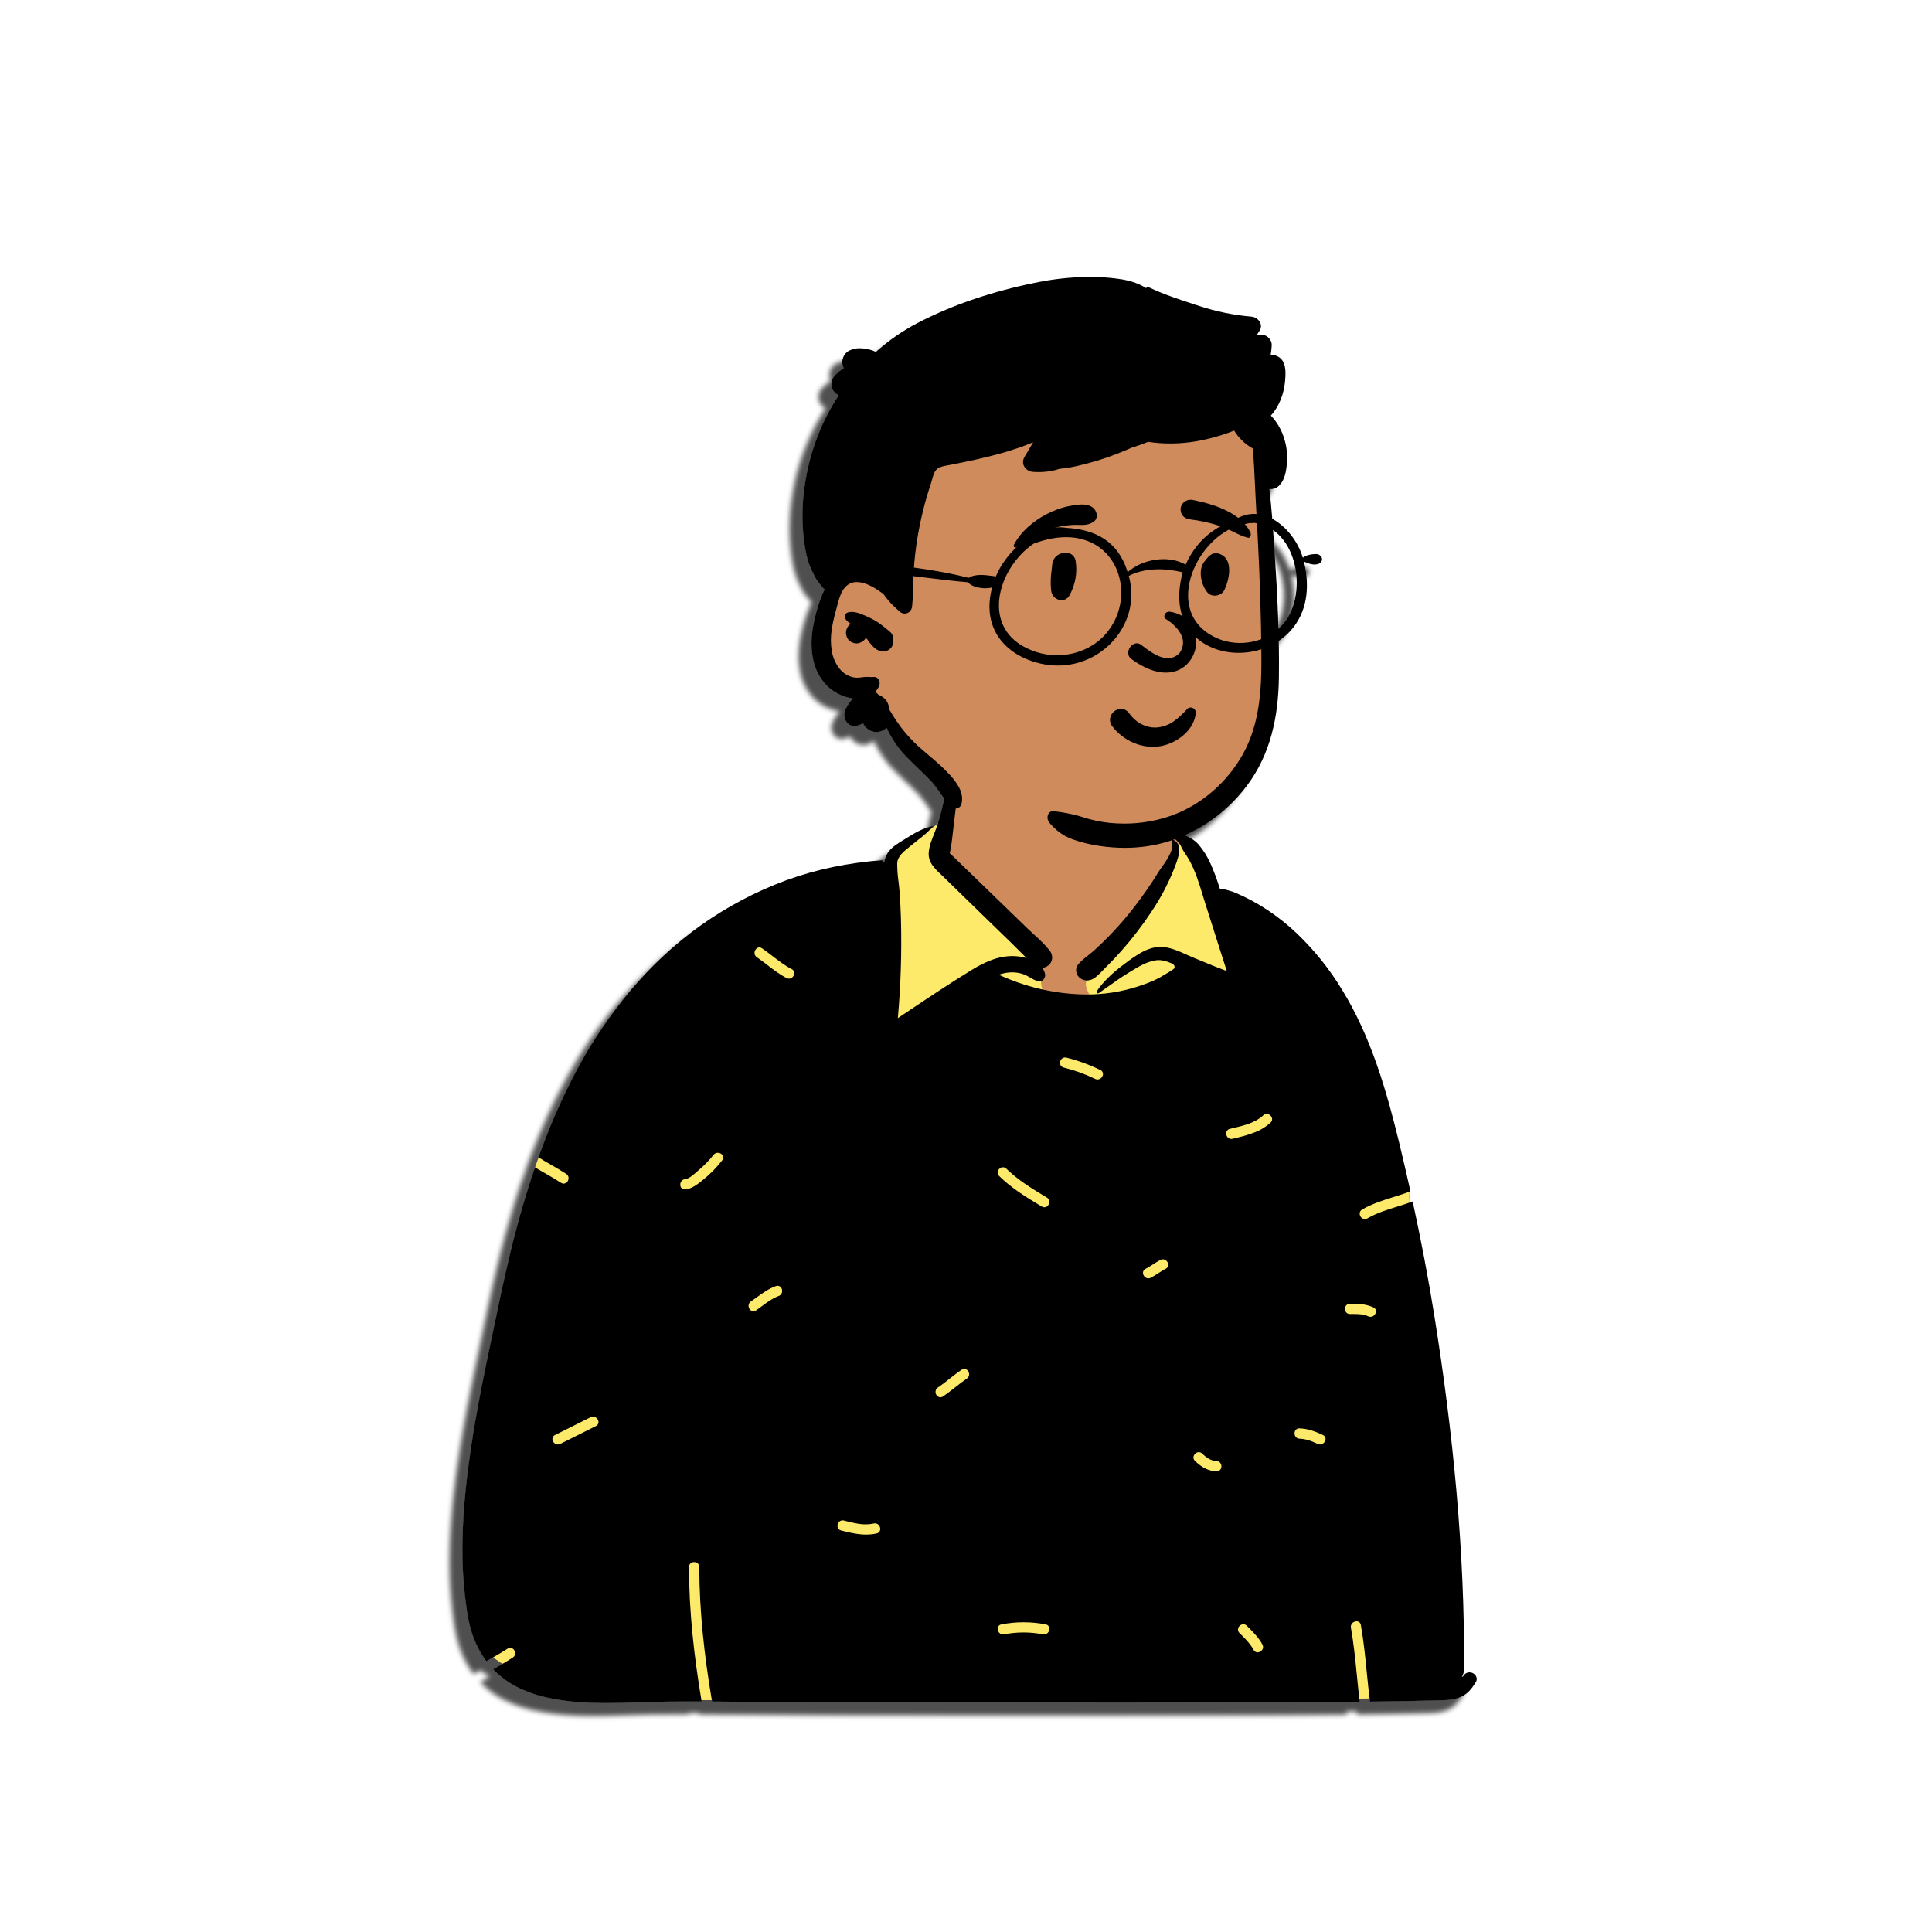
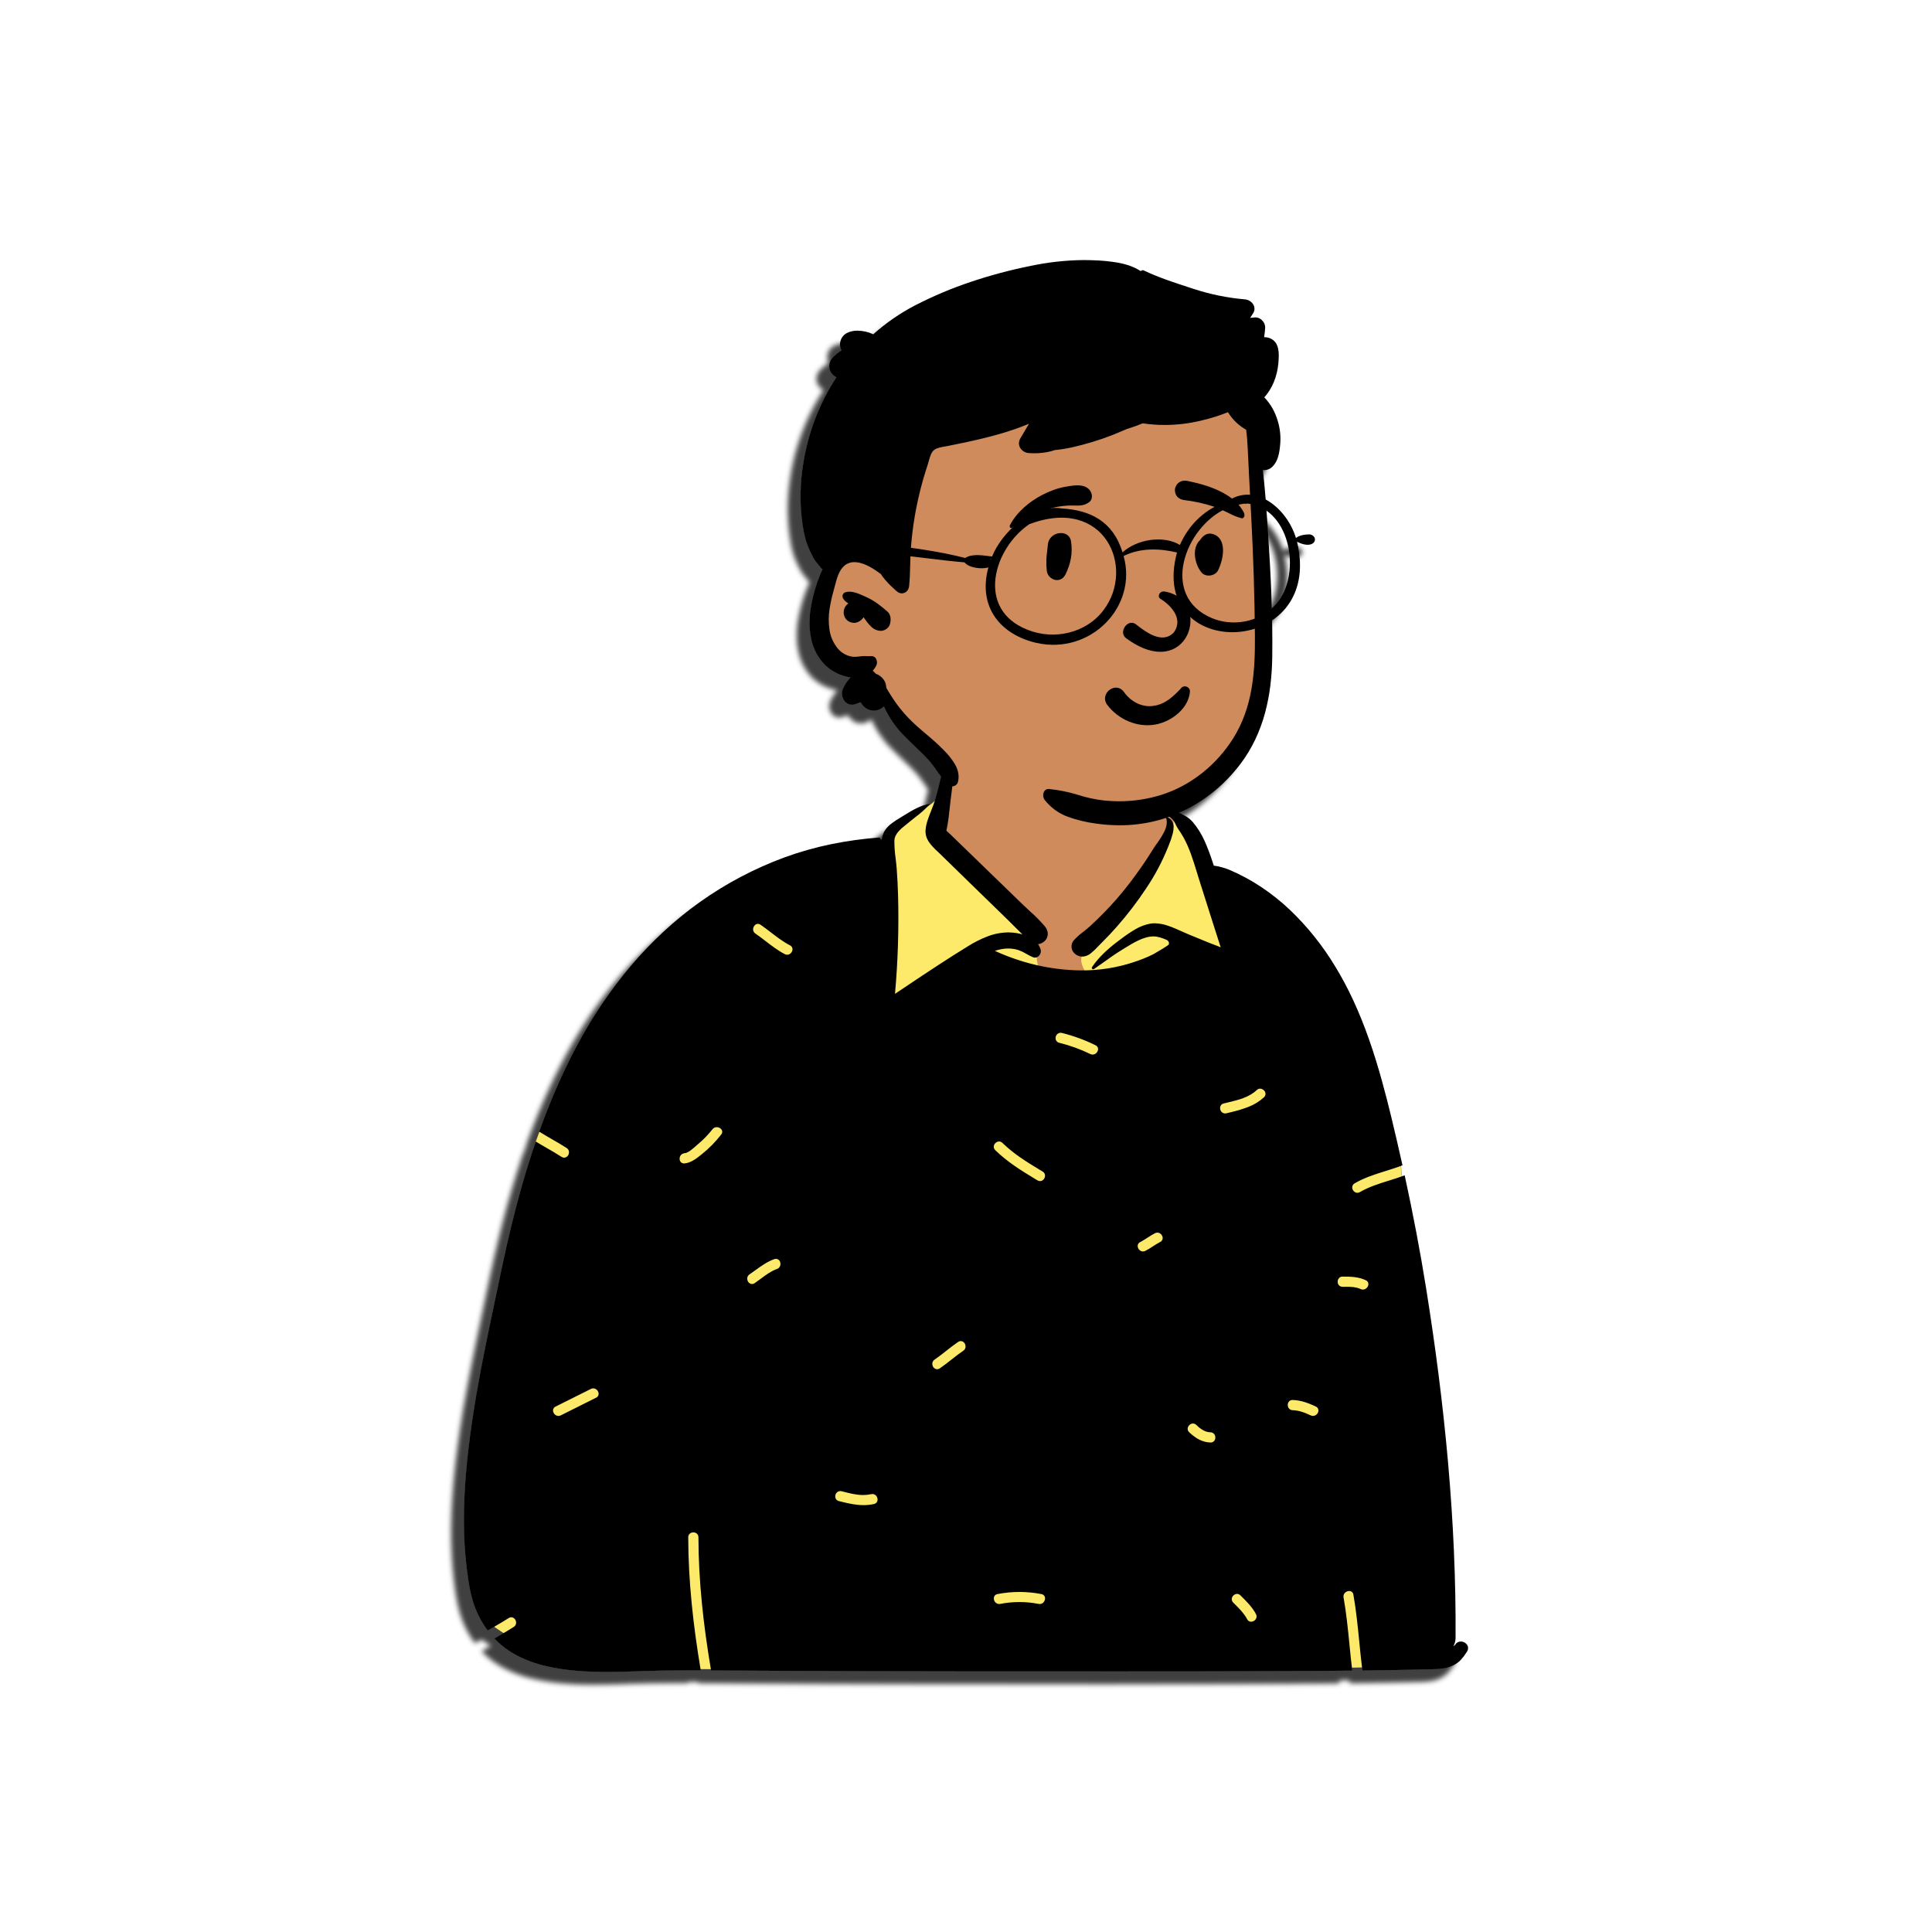
- <svg xmlns="http://www.w3.org/2000/svg" viewBox="-350 -150 1500 1500" style="width: 390px; height: 390px; justify-content: center; align-self: center; transform: scale(1, 1);">
+ <svg xmlns="http://www.w3.org/2000/svg" viewBox="0 0 500 500">
  <defs>
    <filter id="shadow2">
-       <feDropShadow flood-color="#505050" dx="10" dy="-10" />
-       <feDropShadow flood-color="#505050" dx="-10" dy="-10" />
-       <feDropShadow flood-color="#505050" dx="10" dy="10" />
-       <feDropShadow flood-color="#505050" dx="-10" dy="10" />
+       <feDropShadow flood-color="#404040" dx="10" dy="-10" />
+       <feDropShadow flood-color="#404040" dx="-10" dy="-10" />
+       <feDropShadow flood-color="#404040" dx="10" dy="10" />
+       <feDropShadow flood-color="#404040" dx="-10" dy="10" />
    </filter>
  </defs>
-   <g transform="rotate(360 402.7609 579.1545)" style="filter:url(#shadow2);">
+   <g transform="matrix(.33 0 0 0.33 117.0889 45.85062)" style="filter:url(#shadow2);">
    <g id="body_Polo_and_Sweater" data-name="body/Polo and Sweater" transform="translate(0 459)">
      <path id="_Skin" data-name="✋ Skin" d="M83.452,762.934c61.232,1.714,119.074,3.6,180.188,0,97.8-6.049,384.795,4.855,447.879,0,4.761-.366,21.133,4.855,21.474,0,2.773-33.807,4.571-375.844-3.668-399.379S680.419,226.887,628.6,174.133c-14.449-14.252-36.437-19.773-48.583-36.242-10.473-17.96-9.659-28.5-20-37.949-4.488-4.1-15.072-5.763-22.937-11.454-7.908-7.859-.421-25.159-3.667-36.1C526.722,25.058,502.075,7.527,475.136,3.4c-37.442-8.959-76.97-.488-94.9,28.922-6.676,10.948-3.123,24.254-11.334,41.8.586,13.257-14.891,16.46-24.142,21.713L326.384,114.4c-56.6,31.846-123.183,49.043-172.776,91.829C111.444,249,69.506,298.435,50.8,356.305c-3.873,15.769-5.137,32.067-6.742,48.18-4.582,47.088-17.341,92.791-28.321,138.658C3.215,600.932-8.456,662.278,8.418,720.614,13.283,732.961,72.377,762.357,83.452,762.934Z" transform="translate(13.323 -54)" fill="#d08b5b" />
      <path id="Path" d="M368.966,0l4.782.512V37.329l62.531,65.048,11.428,13.063q-10.218,36.437,20.579,36.437c30.8,0,6.988-8.949,12.779-21.061l.244-.5q6.3-12.439,43.1-52.764l28.143-47.043v-8.59l.953.39a22.79,22.79,0,0,1,6.508,3.659c10.342,9.449,9.529,19.99,20,37.949,12.146,16.47,34.134,21.991,48.583,36.243,51.819,52.754,92.487,165.888,100.726,189.422s6.441,365.572,3.668,399.379c-.341,4.855-16.714-.366-21.474,0-63.085,4.855-350.083-6.049-447.879,0-61.114,3.6-118.956,1.714-180.188,0-11.075-.577-70.169-29.974-75.034-42.321-16.874-58.336-5.2-119.681,7.317-177.47l1.085-4.511c10.541-43.6,22.395-87.1,27-131.832l.232-2.315c1.6-16.113,2.869-32.411,6.742-48.18,18.708-57.87,60.646-107.308,102.81-150.081C202.7,89.9,268.454,72.619,324.683,41.377l1.7-.951,18.372-18.567.562-.313c9.3-5.072,24.154-8.408,23.58-21.4L368.966,0Z" transform="translate(13 19.992)" fill="#fdea6b" />
      <path id="_Ink" data-name="🖍 Ink" d="M112.257,731.246c-8.37,0-15.8-.268-22.707-.821a166.2,166.2,0,0,1-24.691-3.658,97.6,97.6,0,0,1-23.408-8.5,67.813,67.813,0,0,1-17.586-13.291c1.195-.7,2.414-1.4,3.594-2.073l.065-.037c3.84-2.2,7.81-4.484,11.581-6.951a3.966,3.966,0,0,0,1.658-2.115,4.136,4.136,0,0,0-.007-2.437,3.988,3.988,0,0,0-3.62-3.02,3.76,3.76,0,0,0-2.069.666c-3.756,2.458-7.71,4.728-11.533,6.923-1.609.924-3.271,1.878-4.9,2.834A74.179,74.179,0,0,1,8.92,681.215c-3.852-9.883-5.382-20.512-6.73-31.441A304.558,304.558,0,0,1,0,612.056c0-23.3,2.123-48.431,6.681-79.1,3.912-26.368,9.191-52.588,13.838-74.759l.711-3.381c1-4.766,2.013-9.615,2.99-14.3l.019-.089c4.016-19.272,8.168-39.2,12.891-58.646,5.873-24.183,12.156-45.942,19.208-66.52,2.857,1.766,5.819,3.466,8.684,5.11,3.818,2.19,7.767,4.456,11.516,6.909a3.756,3.756,0,0,0,2.068.666,3.991,3.991,0,0,0,3.623-3.022,4.132,4.132,0,0,0,.007-2.436,3.916,3.916,0,0,0-1.659-2.115c-3.757-2.459-7.712-4.731-11.537-6.929l-.005,0c-3.3-1.9-6.716-3.859-9.988-5.932,4.3-12,8.909-23.656,13.713-34.635,5.084-11.618,10.558-22.89,16.271-33.5a358.411,358.411,0,0,1,41.641-61.574,310.423,310.423,0,0,1,25.6-26.864,283.329,283.329,0,0,1,60.846-43.215,281.051,281.051,0,0,1,34.289-15.278,256.758,256.758,0,0,1,36.538-10.357,303.759,303.759,0,0,1,37.61-5.242c.029,0,.058,0,.086,0a.924.924,0,0,1,.684.292,1.3,1.3,0,0,1,.332.945l-.01.115,1,.161a17.558,17.558,0,0,1,2.579-7.17c2.816-4.334,7.85-7.383,12.291-10.072.789-.478,1.534-.929,2.268-1.387l1.185-.738c5.884-3.647,12.21-7.317,19.146-8.612a.308.308,0,0,1,.052,0,.24.24,0,0,1,.222.135.249.249,0,0,1-.045.269,82.45,82.45,0,0,1-11.4,10.178c-1.436,1.13-2.919,2.3-4.342,3.475l-1.229,1.025c-.525.432-1.062.861-1.631,1.316-4.219,3.37-9,7.19-9.146,12.566a98.751,98.751,0,0,0,1,14.051v.01c.3,2.555.619,5.2.808,7.75.537,7.236.9,14.446,1.089,21.429a668.278,668.278,0,0,1-2.409,76.861l10.039-6.721c15.9-10.645,31.486-21,47.3-30.68a88.4,88.4,0,0,1,15.005-7.562,46.22,46.22,0,0,1,16.389-3.214c.257,0,.514,0,.765.008a41.507,41.507,0,0,1,10.441,1.53c-2.177-2.062-4.329-4.228-6.41-6.323-1.542-1.552-3.137-3.157-4.72-4.7l-.089-.087c-5.963-5.807-12.129-11.811-18.24-17.753l-17.618-17.16L373.33,89.6c-.621-.606-1.265-1.218-1.888-1.809l-.021-.02a45.57,45.57,0,0,1-6.726-7.371,16.171,16.171,0,0,1-2.09-4.334,14.047,14.047,0,0,1-.554-5.1c.352-5.011,2.362-10.041,4.305-14.905.648-1.623,1.317-3.3,1.9-4.925.311-.879.609-1.781.91-2.759,2.306-7.664,4.153-15.591,5.939-23.257,1.854-7.957,3.771-16.186,6.2-24.114A1.307,1.307,0,0,1,382.578,0a1.516,1.516,0,0,1,1.494,1.376,131.186,131.186,0,0,1,.151,22.947c-.547,7.784-1.53,15.455-2.481,22.873-.292,2.3-.548,4.648-.8,6.924-.54,4.958-1.1,10.081-2.055,14.955-.168.709-.34,1.48-.51,2.291a7.549,7.549,0,0,0,1.691,1.7c.3.244.575.474.78.674l2.822,2.745,5.657,5.477c6.018,5.827,12.137,11.755,18.055,17.488l.1.1q7.526,7.291,15.052,14.581l16.249,15.75c1.67,1.618,3.432,3.239,5.137,4.806a115.8,115.8,0,0,1,11.654,11.785,9.821,9.821,0,0,1,2.293,5.3,7.863,7.863,0,0,1-1.653,5.476,8.917,8.917,0,0,1-5.96,3.25,13.768,13.768,0,0,1,2.08,4.342,4.985,4.985,0,0,1-.946,4.3,4.516,4.516,0,0,1-3.548,1.918,3.954,3.954,0,0,1-1.435-.275,38.828,38.828,0,0,1-5.263-2.658,33.14,33.14,0,0,0-6.138-2.962,26.439,26.439,0,0,0-8.193-1.271,28.291,28.291,0,0,0-4.677.391,38.855,38.855,0,0,0-5.749,1.442,169.3,169.3,0,0,0,31.094,10.8,163.9,163.9,0,0,0,32.646,4.46c1.573.053,3.156.08,4.7.08,2.948,0,5.894-.1,8.756-.288a125.743,125.743,0,0,0,22.33-3.47,136.1,136.1,0,0,0,17.022-5.471,86.789,86.789,0,0,0,8.01-3.619l.228-.135c.087-.054.4-.235.868-.508l.034-.02c2.617-1.519,10.579-6.141,10.74-6.927a2.669,2.669,0,0,0-.165-2.055,3.53,3.53,0,0,0-1.334-1.362c-3.277-1.4-6.787-2.77-10.5-2.795h-.1c-7.607,0-15.848,5.088-22.47,9.176-.718.443-1.393.86-2.058,1.265-5.069,3.086-9.948,6.574-14.667,9.948l-.019.014c-2.418,1.729-4.918,3.516-7.415,5.229a.939.939,0,0,1-.54.17,1.225,1.225,0,0,1-1.031-.662,1,1,0,0,1,.031-1.05,69.98,69.98,0,0,1,9.131-10.764,112.629,112.629,0,0,1,10.765-9.169l3.009-2.255a106.861,106.861,0,0,1,11.024-7.442,35.356,35.356,0,0,1,12.132-4.539,21.687,21.687,0,0,1,3.147-.225,33.556,33.556,0,0,1,10.714,2.019c3.546,1.2,7.023,2.771,10.387,4.291l.01,0c1.971.89,3.832,1.732,5.662,2.48l16.1,6.59c1.11.452,2.282.889,3.415,1.31l.005,0c1.813.675,3.689,1.372,5.46,2.188l-6.747-21.109c-3.011-9.432-6.562-20.571-10.062-31.68l-.646-2.07c-.4-1.3-.806-2.627-1.2-3.912l-.013-.042c-2.865-9.4-5.827-19.128-10.674-27.726-1.177-2.1-2.528-4.113-3.834-6.064l-.1-.145-.389-.582a22.624,22.624,0,0,1-1.557-2.866,14.96,14.96,0,0,0-2.523-4.055c-3.266-3.46-8.065-6.1-14.671-8.059a1.026,1.026,0,0,1-.8-1.1,1.236,1.236,0,0,1,1.1-1.108,24.944,24.944,0,0,1,2.6-.136,30.12,30.12,0,0,1,12.879,3.115l2.035.971.545.257c4.492,2.121,8.735,4.125,12.038,7.9a61.446,61.446,0,0,1,9.362,14.906,163.33,163.33,0,0,1,6.289,16.539l1,3a1.449,1.449,0,0,1,.428-.049,34.526,34.526,0,0,1,6.289,1.35,40.007,40.007,0,0,1,5.382,1.829,153.284,153.284,0,0,1,25.216,13.611,170.811,170.811,0,0,1,22.22,17.716,214.848,214.848,0,0,1,35.756,44.684c10.125,16.581,18.785,35.293,26.475,57.2,7.614,21.692,13.295,43.854,17.393,60.737,2.966,12.218,5.918,24.944,8.775,37.825-4.347,1.673-8.862,3.091-13.228,4.462-8.17,2.566-16.614,5.218-24.238,9.632a3.637,3.637,0,0,0-1.794,4.277,4.194,4.194,0,0,0,3.838,3.2,3.958,3.958,0,0,0,1.993-.569c7.187-4.161,15.166-6.643,22.883-9.044,4.052-1.26,8.24-2.563,12.273-4.1,6.6,30.374,12.232,60.059,16.748,88.232,3.725,23.211,7.035,46.177,9.839,68.261,2.957,23.29,5.452,46.388,7.415,68.654,2.057,23.332,3.6,46.509,4.578,68.886,1.022,23.332,1.469,46.532,1.327,68.958a13.164,13.164,0,0,1-1.72,6.25,3.463,3.463,0,0,0,1.451-1.158,5.083,5.083,0,0,1,4.381-2.488,5.989,5.989,0,0,1,5.143,2.975,4.657,4.657,0,0,1-.294,4.913l-.542.843a36.777,36.777,0,0,1-4.347,5.7,20.96,20.96,0,0,1-5.93,4.3,26.6,26.6,0,0,1-7.664,2.358,60.894,60.894,0,0,1-8.046.632c-16.763.442-34.918.779-55.5,1.032-.963-7.51-1.721-15.172-2.454-22.582v-.006c-1.2-12.126-2.441-24.664-4.612-36.879a3.245,3.245,0,0,0-3.346-2.89,4.686,4.686,0,0,0-3.5,1.637,4,4,0,0,0-.865,3.381c2.171,12.217,3.413,24.759,4.615,36.888v.006c.668,6.739,1.358,13.708,2.2,20.542-31.541.339-63.613.412-94.63.483-7.446.017-15.885.036-24.072.059-19.087.056-39.2.082-63.3.082-19.992,0-40.3-.018-59.942-.036h-.152c-12.244-.011-24.9-.023-37.356-.03l-22.964-.007c-62.153,0-124.631-.205-185.7-.61l-14.721-.1c-3.165-18.656-5.5-35.665-7.126-52-1.842-18.445-2.754-35.591-2.79-52.418a3.692,3.692,0,0,0-1.257-2.9,4.217,4.217,0,0,0-2.754-.967,4.16,4.16,0,0,0-2.943,1.148,3.732,3.732,0,0,0-1.046,2.716c.035,16.815.938,33.95,2.761,52.385,1.616,16.351,3.925,33.356,7.057,51.988-3.266-.014-6.281-.022-9.219-.022-13.5,0-24.545.169-34.743.531l-7.459.266C127.745,731.016,119.973,731.246,112.257,731.246Zm494.078-61.224a4.36,4.36,0,0,0-3.871,2.717,3.642,3.642,0,0,0,.88,4.117l1.928,1.92c3.294,3.286,6.434,6.561,8.641,10.495l.327.6a3.455,3.455,0,0,0,3.124,2,4.521,4.521,0,0,0,3.724-2.157,3.82,3.82,0,0,0,.059-3.881c-2.793-5.3-7.143-9.639-11.351-13.839L609,671.2A3.741,3.741,0,0,0,606.335,670.022Zm-170.658-1.513a90.672,90.672,0,0,0-17.192,1.661,3.482,3.482,0,0,0-2.313,1.418,3.583,3.583,0,0,0-.552,2.377,4.28,4.28,0,0,0,4.139,4,4.566,4.566,0,0,0,.854-.083,78.8,78.8,0,0,1,30.128,0,4.559,4.559,0,0,0,.852.083,3.918,3.918,0,0,0,2.894-1.255,4.711,4.711,0,0,0,1.249-2.75,3.576,3.576,0,0,0-.552-2.374,3.487,3.487,0,0,0-2.314-1.417A90.672,90.672,0,0,0,435.677,668.509ZM295.12,589.391a4.023,4.023,0,0,0-3.862,3.7,3.937,3.937,0,0,0,.493,2.522,3.678,3.678,0,0,0,2.321,1.628l2.459.617c6.225,1.538,11.469,2.563,16.831,2.563a37.484,37.484,0,0,0,8.18-.875,3.576,3.576,0,0,0,2.319-1.521,3.783,3.783,0,0,0,.525-2.45,4.64,4.64,0,0,0-1.225-2.657,3.767,3.767,0,0,0-2.779-1.2,4.409,4.409,0,0,0-.77.07l-.2.04a28.729,28.729,0,0,1-6.27.668c-5.289,0-10.334-1.286-15.674-2.648l-1.272-.324a4.392,4.392,0,0,0-1.077-.139Zm276.655-52.973a4.05,4.05,0,0,0-2.358.793,4.546,4.546,0,0,0-1.556,1.951,3.581,3.581,0,0,0,.924,4.061c5.43,5.28,10.877,7.924,16.653,8.084l.137,0a3.555,3.555,0,0,0,2.737-1.146,4.07,4.07,0,0,0,.983-2.573,4.374,4.374,0,0,0-.852-2.814,3.73,3.73,0,0,0-2.779-1.458l-.227-.012a12.5,12.5,0,0,1-6.009-1.8,25.563,25.563,0,0,1-4.986-3.939A3.8,3.8,0,0,0,571.775,536.418ZM101.448,508.832h0a4.159,4.159,0,0,0-1.868.462L71.932,523.118a3.371,3.371,0,0,0-1.924,3.959,4.406,4.406,0,0,0,4.092,3.411,4.159,4.159,0,0,0,1.87-.462L103.617,516.2a3.37,3.37,0,0,0,1.925-3.957,4.407,4.407,0,0,0-4.093-3.412Zm548.364,9.131a3.546,3.546,0,0,0-2.772,1.185,4.1,4.1,0,0,0-.951,2.641,4.329,4.329,0,0,0,.944,2.818,3.787,3.787,0,0,0,2.917,1.357c4.1.114,8.714,1.443,14.108,4.061a4.193,4.193,0,0,0,1.84.442,4.438,4.438,0,0,0,4.146-3.452,3.322,3.322,0,0,0-1.948-3.9,60.4,60.4,0,0,0-8.815-3.536,35.225,35.225,0,0,0-9.331-1.617Zm-260.148-46.23h0a3.69,3.69,0,0,0-2.085.7c-3.185,2.164-6.255,4.581-9.224,6.918-2.47,1.944-5.024,3.955-7.63,5.809l-1.578,1.1a4.019,4.019,0,0,0-1.636,2.167,4.243,4.243,0,0,0,.035,2.472,3.948,3.948,0,0,0,3.554,2.965,3.693,3.693,0,0,0,2.085-.7c3.179-2.16,6.246-4.575,9.212-6.91l.005,0c2.967-2.335,6.034-4.75,9.214-6.91a4.017,4.017,0,0,0,1.636-2.167,4.243,4.243,0,0,0-.035-2.472,3.948,3.948,0,0,0-3.553-2.966Zm302.631-42.551c3.3,0,7.111.121,10.477,1.568l.454.2a4.228,4.228,0,0,0,1.81.421,4.162,4.162,0,0,0,2.729-1.066,4.61,4.61,0,0,0,1.468-2.429,3.27,3.27,0,0,0-1.969-3.833c-5.6-2.635-11.288-2.847-18.147-2.851a3.685,3.685,0,0,0-2.9,1.25,4.206,4.206,0,0,0-.966,2.75,3.776,3.776,0,0,0,3.864,4l.976,0,.607,0h.034C691.245,429.185,691.773,429.182,692.295,429.182ZM244.758,407.26a4.076,4.076,0,0,0-1.376.255c-5.545,1.992-10.054,5.249-14.828,8.7l-.007,0c-1.478,1.068-3.007,2.171-4.551,3.22a4.019,4.019,0,0,0-1.637,2.167,4.242,4.242,0,0,0,.035,2.471,3.949,3.949,0,0,0,3.555,2.966,3.694,3.694,0,0,0,2.085-.7c1.588-1.079,3.172-2.261,4.7-3.405,3.773-2.818,7.675-5.731,12.1-7.461l.672-.252a3.993,3.993,0,0,0,2.286-1.975,4.479,4.479,0,0,0,.374-2.754A3.6,3.6,0,0,0,244.758,407.26ZM543.843,386.7a4.122,4.122,0,0,0-1.9.482c-2,1.027-3.909,2.262-5.759,3.455-1.516.978-3.081,1.988-4.683,2.879l-1.079.578a3.42,3.42,0,0,0-1.9,4.019,4.6,4.6,0,0,0,1.437,2.352,3.926,3.926,0,0,0,2.608,1.019,4.124,4.124,0,0,0,1.9-.482c1.994-1.027,3.9-2.26,5.752-3.453,1.517-.979,3.084-1.991,4.689-2.883l1.079-.577a3.421,3.421,0,0,0,1.9-4.021,4.6,4.6,0,0,0-1.437-2.352A3.925,3.925,0,0,0,543.843,386.7ZM419.711,315.229a4.373,4.373,0,0,0-3.9,2.737,3.6,3.6,0,0,0,.913,4.076c9.2,9,19.946,15.764,31.069,22.465l2,1.2a3.9,3.9,0,0,0,2.016.6,3.613,3.613,0,0,0,2.393-.937,4.59,4.59,0,0,0,1.385-2.212,3.9,3.9,0,0,0-.053-2.358,3.8,3.8,0,0,0-1.7-2l-2.93-1.762c-4.689-2.828-9.679-5.9-14.4-9.176A110.173,110.173,0,0,1,423.2,317.18l-.824-.795A3.783,3.783,0,0,0,419.711,315.229ZM198.289,304h0a4.182,4.182,0,0,0-3.266,1.536l-.111.139a78.975,78.975,0,0,1-11.066,11.451l-.752.645c-.371.316-.809.7-1.232,1.08-2.535,2.253-6.008,5.337-8.84,5.579a4.2,4.2,0,0,0-3.832,4.537,3.382,3.382,0,0,0,3.433,3.48c.13,0,.264-.006.4-.017,5.064-.431,9.434-3.921,13.29-7l.266-.212a90.6,90.6,0,0,0,15.242-15.5,3.133,3.133,0,0,0,.489-3.411,4.545,4.545,0,0,0-4.019-2.3Zm426.153-30.2h0a3.826,3.826,0,0,0-2.533,1l-.132.12c-6.15,5.777-14.6,7.791-22.771,9.738-1.022.243-2.078.495-3.113.751a3.658,3.658,0,0,0-2.32,1.611,3.918,3.918,0,0,0-.5,2.512,4.039,4.039,0,0,0,3.885,3.726,4.426,4.426,0,0,0,1.061-.134l4.074-1.005a97.787,97.787,0,0,0,13.46-4.15,38.187,38.187,0,0,0,11.878-7.393,3.508,3.508,0,0,0,.975-3.993,4.458,4.458,0,0,0-3.965-2.778Zm-156.526-43.83a4.02,4.02,0,0,0-3.859,3.7,3.941,3.941,0,0,0,.492,2.524,3.682,3.682,0,0,0,2.322,1.631,123.523,123.523,0,0,1,24.386,8.814,4.179,4.179,0,0,0,1.852.45,4.426,4.426,0,0,0,4.125-3.434,3.344,3.344,0,0,0-1.938-3.924,133.033,133.033,0,0,0-26.3-9.619,4.4,4.4,0,0,0-1.081-.141ZM230.553,144.562h0a3.343,3.343,0,0,0-2.207.868,4.59,4.59,0,0,0-1.338,2.088,4.255,4.255,0,0,0-.039,2.476,4.031,4.031,0,0,0,1.634,2.176c2.8,1.913,5.521,4.005,8.153,6.028,4.67,3.59,9.5,7.3,14.887,10.1a4.105,4.105,0,0,0,1.9.488,3.907,3.907,0,0,0,2.566-.988,4.613,4.613,0,0,0,1.446-2.295,3.421,3.421,0,0,0-1.717-4.027l-.159-.086c-5.384-2.8-10.214-6.509-14.884-10.1-2.635-2.025-5.357-4.117-8.156-6.029a3.68,3.68,0,0,0-2.087-.7Zm254.512,25.691h0a7.692,7.692,0,0,1-.933-.057,9.265,9.265,0,0,1-4.508-1.791,7.984,7.984,0,0,1-2.669-3.53,7.528,7.528,0,0,1,1.728-7.839,57.174,57.174,0,0,1,7.176-6.342c1.589-1.255,3.23-2.552,4.7-3.889,3.638-3.29,7.322-6.83,10.949-10.52a252.736,252.736,0,0,0,20.431-23.49c6.738-8.835,12.363-16.914,17.2-24.7l1.051-1.709c.863-1.42,1.97-2.986,3.142-4.645a64.389,64.389,0,0,0,6.138-9.912c1.82-3.987,2.228-7.377,1.249-10.363a.488.488,0,0,1,.08-.441.514.514,0,0,1,.408-.224.427.427,0,0,1,.142.025,7.442,7.442,0,0,1,4.437,3.961c.978,2.2,1.026,5.106.145,8.88a66.125,66.125,0,0,1-3.077,9.08l-.089.224-.506,1.286a173.553,173.553,0,0,1-17.139,32.36,272.964,272.964,0,0,1-23.09,30.19c-3.6,4.081-7.4,8.124-11.3,12.017l-1.468,1.453c-.656.645-1.337,1.364-2.059,2.126a46.555,46.555,0,0,1-5.572,5.262A11.012,11.012,0,0,1,485.066,170.253Z" transform="translate(9 -17.978)" />
    </g>
    <g transform="translate(225 0)">
      <g>
        <g>
          <path id="_Skin" data-name="✋ Skin" d="M340.529,155c-2.153-18.915.633-58.451.82-60.853,1.18-15.185-5.935-75.148-19.385-69.623C299.4,6.666,269.351,2.722,241.251.838,182.883-3.076,120.791,5.909,75.72,45.189c-22.289,20.4-43.988,50.068-42.244,80.96C13.226,155.431-15.324,195.6,9.908,229.831c8.577,10.937,22.208,15.01,32.982,23.293,21.672,17.48,35.268,42.566,57.145,59.942,57.96,52.083,156.377,62.963,213.323,3.723,44.035-42.9,36.915-107.09,29.169-161.786C337.321,118.23,344.728,191.9,340.529,155Z" transform="translate(65.001 149)" fill="#d08b5b" />
          <path id="_Ink" data-name="🖍 Ink" d="M250.311,443.271a134.042,134.042,0,0,1-19.031-1.4,105.442,105.442,0,0,1-21.491-5.2,40.754,40.754,0,0,1-10.072-5.32,45.226,45.226,0,0,1-8.2-7.871,6.294,6.294,0,0,1-.675-6.317,3.866,3.866,0,0,1,3.632-2.362,5.178,5.178,0,0,1,.623.039,118.17,118.17,0,0,1,21.024,4.124l1,.317a104.128,104.128,0,0,0,21.541,4.62c3.694.358,7.44.539,11.135.539a110.436,110.436,0,0,0,33.375-5.089,96.9,96.9,0,0,0,16.843-7.179,103.553,103.553,0,0,0,15.255-10.132,108.268,108.268,0,0,0,24.252-27.3c7.019-11.267,11.672-24.011,14.225-38.96,2.453-14.362,2.683-29.15,2.584-41.72-.228-29.893-1.2-61.166-2.89-92.951l-.28-5.159c-.715-13.089-1.64-30.351-2.449-47.81-.269-5.848-.654-10.624-1.211-15.03a39.576,39.576,0,0,1-14.309-13.79,141.029,141.029,0,0,1-20.441,6.43,122.385,122.385,0,0,1-29.191,3.585,115.192,115.192,0,0,1-17.182-1.283c-4.14,1.71-8.423,3.236-12.73,4.536-1.2.53-2.372,1.042-3.5,1.523a212.419,212.419,0,0,1-31.93,10.98l-2.7.673a110.358,110.358,0,0,1-18.2,3.267,26.538,26.538,0,0,1-3.291,1.01,53.5,53.5,0,0,1-12.614,1.5c-1.507,0-3.032-.064-4.535-.189a8.47,8.47,0,0,1-6.809-4.393,6.954,6.954,0,0,1-.8-3.361,7.468,7.468,0,0,1,1.063-3.656c2.223-3.814,4.515-7.7,6.81-11.55a214.565,214.565,0,0,1-24.5,8.419c-7.393,2.082-15.461,4.046-25.391,6.18-2.254.481-4.55.941-6.77,1.387l-.008,0-.008,0c-2.255.453-4.587.921-6.873,1.409-.724.154-1.531.291-2.386.436-3.024.512-6.445,1.092-8.505,2.754-2.272,1.824-3.263,5.465-4.138,8.678-.248.912-.483,1.774-.732,2.532-1.555,4.676-2.889,9.014-4.08,13.26A275.4,275.4,0,0,0,89.65,200.5a259.542,259.542,0,0,0-3.231,27.6c-.243,3.81-.343,7.693-.44,11.448-.138,5.351-.281,10.884-.839,16.292a6.422,6.422,0,0,1-1.929,4.023,5.5,5.5,0,0,1-3.775,1.528,5.9,5.9,0,0,1-3.916-1.571c-.437-.385-.9-.8-1.364-1.213l-.676-.617a68.99,68.99,0,0,1-9.169-9.76c-.47-.646-.931-1.335-1.371-2.05a.328.328,0,0,1-.2-.069l-.734-.553c-7.713-5.742-14.351-8.653-19.73-8.653a11.913,11.913,0,0,0-9.756,4.785c-2.571,3.258-3.86,7.467-4.867,11.156l-1.874,7a121.649,121.649,0,0,0-3.02,13.849,53.032,53.032,0,0,0-.04,16.26,29.684,29.684,0,0,0,6.5,14.7,18.387,18.387,0,0,0,11.279,6.39,14.147,14.147,0,0,0,1.947.126,34.415,34.415,0,0,0,4.475-.394l.027,0q.456-.06.913-.119a15,15,0,0,1,1.871-.106c.661,0,1.33.031,1.976.061h.005c.651.03,1.324.061,1.991.061.562,0,1.064-.022,1.537-.067.153-.015.305-.023.453-.023a3.964,3.964,0,0,1,3.448,1.984,5.721,5.721,0,0,1,.308,5.369,18.167,18.167,0,0,1-2.81,4.15,32.426,32.426,0,0,1,2.471,2.38,12.33,12.33,0,0,1,6.009,4.49,10.188,10.188,0,0,1,2.04,5.56c.127.446.245.923.37,1.5l2.146,3.481c.526.852.988,1.59,1.414,2.258A108.707,108.707,0,0,0,90.14,364.5c2.683,2.443,5.5,4.83,8.219,7.139a183.861,183.861,0,0,1,13.711,12.452l.8.841a52.5,52.5,0,0,1,8.591,11.12c2.445,4.623,3.088,9.006,1.966,13.4a4.689,4.689,0,0,1-4.367,3.27,3.4,3.4,0,0,1-2.043-.66c-4.383-3.253-7.526-7.73-10.565-12.06a76.126,76.126,0,0,0-6.675-8.6c-3.244-3.446-6.722-6.77-10.086-9.984l0,0c-3.272-3.126-6.655-6.359-9.821-9.7A78.044,78.044,0,0,1,65.4,350.085a11.648,11.648,0,0,1-8.016,3.277,10.979,10.979,0,0,1-6.052-1.861,12.382,12.382,0,0,1-4.223-4.766,37.879,37.879,0,0,1-4.271,1.62,8.617,8.617,0,0,1-2.517.393,7.433,7.433,0,0,1-6.3-3.59,9.713,9.713,0,0,1-1.478-4.405,9.444,9.444,0,0,1,.8-4.738,30.273,30.273,0,0,1,5.809-8.68,36.826,36.826,0,0,1-19.821-9.63,40.67,40.67,0,0,1-11.188-21.54,60.016,60.016,0,0,1-1.1-12.283A77.3,77.3,0,0,1,8.19,271.595a121.654,121.654,0,0,1,7.25-25.11c.627-1.532,1.231-2.9,1.849-4.171a1.3,1.3,0,0,1-.99-.48c-.755-1.031-1.576-2.011-2.37-2.958a28.945,28.945,0,0,1-4.17-5.911c-.332-.682-.678-1.378-1.013-2.051a76.048,76.048,0,0,1-3.366-7.419c-2.615-7.059-3.752-14.963-4.45-21.06a158.58,158.58,0,0,1,1.18-42.75,170.791,170.791,0,0,1,9.426-35.324A173.628,173.628,0,0,1,28.118,91.949a11.606,11.606,0,0,1-2.06-1.38l-.319-.278-.518-.468a8.553,8.553,0,0,1-2.716-6.22,9.838,9.838,0,0,1,2.716-7.1l1.093-1.1a28.988,28.988,0,0,1,4.812-3.961c.323-.217.662-.426,1.008-.623a9.567,9.567,0,0,1-.76-7.479,9.927,9.927,0,0,1,5-6.127,17.589,17.589,0,0,1,8.3-1.832,29.707,29.707,0,0,1,12.379,2.823A160.043,160.043,0,0,1,89.509,35.715,310.548,310.548,0,0,1,133.8,17.02a382.367,382.367,0,0,1,46.481-12.4A211.134,211.134,0,0,1,222.145,0c1.919,0,3.842.035,5.715.1l1.229.048a140.719,140.719,0,0,1,19.4,1.822c7.586,1.375,13.556,3.564,18.249,6.693a2.286,2.286,0,0,1,1.6-.688,1.954,1.954,0,0,1,.849.193c11.52,5.5,24.119,9.59,36.3,13.548l2.9.942A177.356,177.356,0,0,0,348.6,30.835a8.341,8.341,0,0,1,3.992,1.438,8.081,8.081,0,0,1,2.732,3.1,6.289,6.289,0,0,1-.441,6.414c-.8,1.227-1.569,2.449-2.279,3.586l1.134-.119h.006c.861-.091,1.752-.185,2.627-.273.18-.018.364-.027.547-.027a7.369,7.369,0,0,1,5.222,2.5A7.73,7.73,0,0,1,364.386,53a74.571,74.571,0,0,1-.83,7.5h.03l.258,0a11.147,11.147,0,0,1,4.363.845c3.408,1.44,5.489,4.14,6.361,8.256.731,3.449.494,7.342.19,11.035-.869,10.526-4.908,20.378-11.082,27.031a42.951,42.951,0,0,1,6.4,8.552,46.562,46.562,0,0,1,4.236,10.179,48.059,48.059,0,0,1,1.96,16.681l-.134,1.673c-.546,6.379-1.641,12.871-5.917,17.147a9.3,9.3,0,0,1-6.693,2.856c-.31,0-.626-.016-.937-.046,1.6,14.077,2.642,28.492,3.57,42.05l.451,6.7c1.244,18.817,2.078,34.286,2.625,48.682.67,17.642.9,33.579.7,48.722a208.31,208.31,0,0,1-1.452,22.5,155.263,155.263,0,0,1-4.208,21.8,124.627,124.627,0,0,1-7.62,20.734,111.491,111.491,0,0,1-11.689,19.3,125.614,125.614,0,0,1-14.016,15.635,123.478,123.478,0,0,1-16.39,13.019,119.108,119.108,0,0,1-18.372,9.994A114.071,114.071,0,0,1,276.23,440.4,116.407,116.407,0,0,1,250.311,443.271ZM63,290.8l-.165,0a10.766,10.766,0,0,1-6.9-2.776,34.718,34.718,0,0,1-5-5.842c-.505-.685-1.027-1.392-1.553-2.072a6.867,6.867,0,0,1-1.67,2.04l-.46.36a8.407,8.407,0,0,1-5.027,2.036c-.092,0-.184,0-.273-.006a9.849,9.849,0,0,1-4.12-1.111,7.465,7.465,0,0,1-3.4-3.97,8.549,8.549,0,0,1,3.056-10.16l-.6-.413a12.088,12.088,0,0,1-3.389-3.245l-.207-.331h.08a3.241,3.241,0,0,1,1.861-4.78,9.719,9.719,0,0,1,3.016-.448c4.238,0,8.953,2.193,12.743,3.954.38.177.772.359,1.152.533,6.036,2.77,11.242,6.957,15.97,11.07,2.147,1.874,3,5.1,2.28,8.63l-.036.178c-.048.242-.1.491-.155.742a6.838,6.838,0,0,1-2.672,3.981A7.7,7.7,0,0,1,63,290.8Z" transform="translate(48 65.001)" />
        </g>
      </g>
      <g transform="translate(159 186)">
        <g>
          <path d="M140.63 0.473L139.193 0.179C137.503 -0.159 135.804 -0.016 134.311 0.591C132.847 1.187 131.572 2.224 130.68 3.721C129.495 5.714 129.337 7.386 129.887 9.595C130.311 11.302 131.242 12.586 132.46 13.514C133.744 14.491 135.37 15.061 137.06 15.259C144.854 16.175 152.53 17.89 159.992 20.323C163.488 21.464 166.788 23.01 170.058 24.613L172.877 26.002C175.477 27.273 178.163 28.499 181.557 29.389C181.824 29.458 182.087 29.524 182.349 29.587C183.29 29.291 183.45 28.933 183.649 28.673L183.73 28.572C183.972 28.268 184.271 27.802 183.988 25.631C176.583 10.271 156.267 3.742 140.63 0.473ZM43.588 4.83L45.465 4.502C51.273 3.497 58.494 2.532 62.603 7.201C64.782 9.677 65.532 14.279 62.603 16.649C58.767 19.754 54.63 19.651 50.218 19.542C48.704 19.504 47.158 19.466 45.581 19.556C40.493 19.848 35.603 20.69 30.702 22.091C19.95 25.164 11.189 30.774 2.006 36.934C0.801 37.742 -0.429 36.201 0.146 35.074C5.447 24.691 15.72 16.162 26.01 10.963C31.502 8.188 37.512 5.886 43.588 4.83ZM29.963 50.146C30.798 39.79 46.57 37.438 48.139 47.686C49.544 56.866 47.89 65.299 43.755 73.564C39.804 81.46 29.874 77.776 29.123 70.586C28.381 63.484 28.907 59.248 29.443 54.933C29.634 53.392 29.827 51.841 29.963 50.146ZM159.205 41.826C155.401 40.715 152.226 42.681 150.027 45.561C149.773 45.893 149.566 46.222 149.38 46.548C142.515 52.856 145.101 65.645 150.501 72.049C153.814 75.976 161.145 74.845 163.413 70.385C167.587 62.172 171.09 45.299 159.205 41.826ZM128.748 119.039C136.872 107.66 125.366 96.957 117.814 92.367C115.836 90.947 117.406 86.243 121.634 86.97C160.031 93.567 140.136 159.708 91.112 123.413C85.275 118.704 92.343 108.334 98.634 112.366C98.953 112.611 99.288 112.869 99.636 113.139C106.704 118.603 119.636 128.601 128.748 119.039ZM93.587 188.926C86.864 186.184 80.866 181.61 76.481 175.766C74.957 173.735 74.561 171.589 74.881 169.627C75.241 167.421 76.546 165.422 78.326 164.08C80.112 162.735 82.345 162.072 84.504 162.41C86.381 162.704 88.248 163.731 89.727 165.862L90.035 166.288C92.642 169.815 96.04 172.708 99.91 174.574C103.641 176.372 107.814 177.211 112.132 176.723C120.356 175.794 126.024 171.346 132.049 165.306C132.796 164.544 133.543 163.757 134.294 162.958C134.768 162.234 135.426 161.768 136.157 161.524C136.968 161.253 137.886 161.268 138.726 161.562C139.537 161.845 140.262 162.381 140.747 163.094C141.209 163.772 141.471 164.61 141.386 165.574C140.835 171.833 137.562 177.419 132.914 181.805C127.752 186.677 120.909 190.047 114.466 191.229C107.368 192.531 100.136 191.598 93.587 188.926Z" transform="translate(53.00005 52.00027)" fill-rule="evenodd" stroke="none" />
        </g>
      </g>
      <g transform="translate(123 338)" />
      <g transform="translate(47 241)">
        <g>
          <path d="M375.513 33.996C378.273 31.683 383.089 31.135 386.423 31.128C394.028 32.583 390.88 44.173 376.385 36.963C398.166 128.052 258.709 131.937 282.237 45.347C268.157 41.96 253.29 41.684 240.365 48.114C251.522 87.814 214.401 125.982 171.734 116.181C144.179 109.783 125.789 88.423 134.308 57.027C128.899 58.723 118.76 57.311 115.622 53.09C104.775 52.163 93.991 50.842 83.22 49.521C59.091 46.563 35.027 43.614 10.467 45.136C7.127 45.598 7.314 47.952 7.501 50.304C7.687 52.647 7.873 54.988 4.572 55.457C-3.018 54.765 -0.036 41.939 5.398 39.854C13.023 34.389 78.598 39.812 116.105 49.648C121.083 46.383 128.583 47.38 134.493 48.166C135.445 48.293 136.355 48.414 137.206 48.511C144.594 30.003 168.272 6.932 192.028 10.823C213.793 12.092 232.079 20.689 239.509 45.24C250.854 34.949 271.426 31.626 284.509 39.408C291.765 23.094 304.532 10.823 321.737 5.29C343.585 -10.2 368.707 11.043 375.513 33.996ZM358.311 87.458C346.17 100.003 325.902 103.603 309.749 96.875C268.273 79.546 288.574 25.496 320.561 10.981C324.557 9.985 329.894 7.622 334.761 7.086C334.928 7.004 335.168 7.043 335.465 7.09C335.954 7.169 336.598 7.272 337.32 6.904C372.591 10.842 380.623 65.594 358.311 87.458ZM164.916 105.906C185.6 114.302 210.916 108.73 224.533 90.669C249.948 57.368 225.561 0.904 166.504 23.095C138.547 41.885 124.054 89.814 164.916 105.906ZM135.953 50.651C135.915 50.633 135.877 50.624 135.838 50.606C136.054 50.511 136.27 50.416 136.485 50.319C136.415 50.502 136.339 50.683 136.271 50.866C136.165 50.793 136.072 50.708 135.953 50.651Z" transform="translate(13.99969 7.999794)" fill-rule="evenodd" stroke="none" />
        </g>
      </g>
    </g>
  </g>
</svg>
